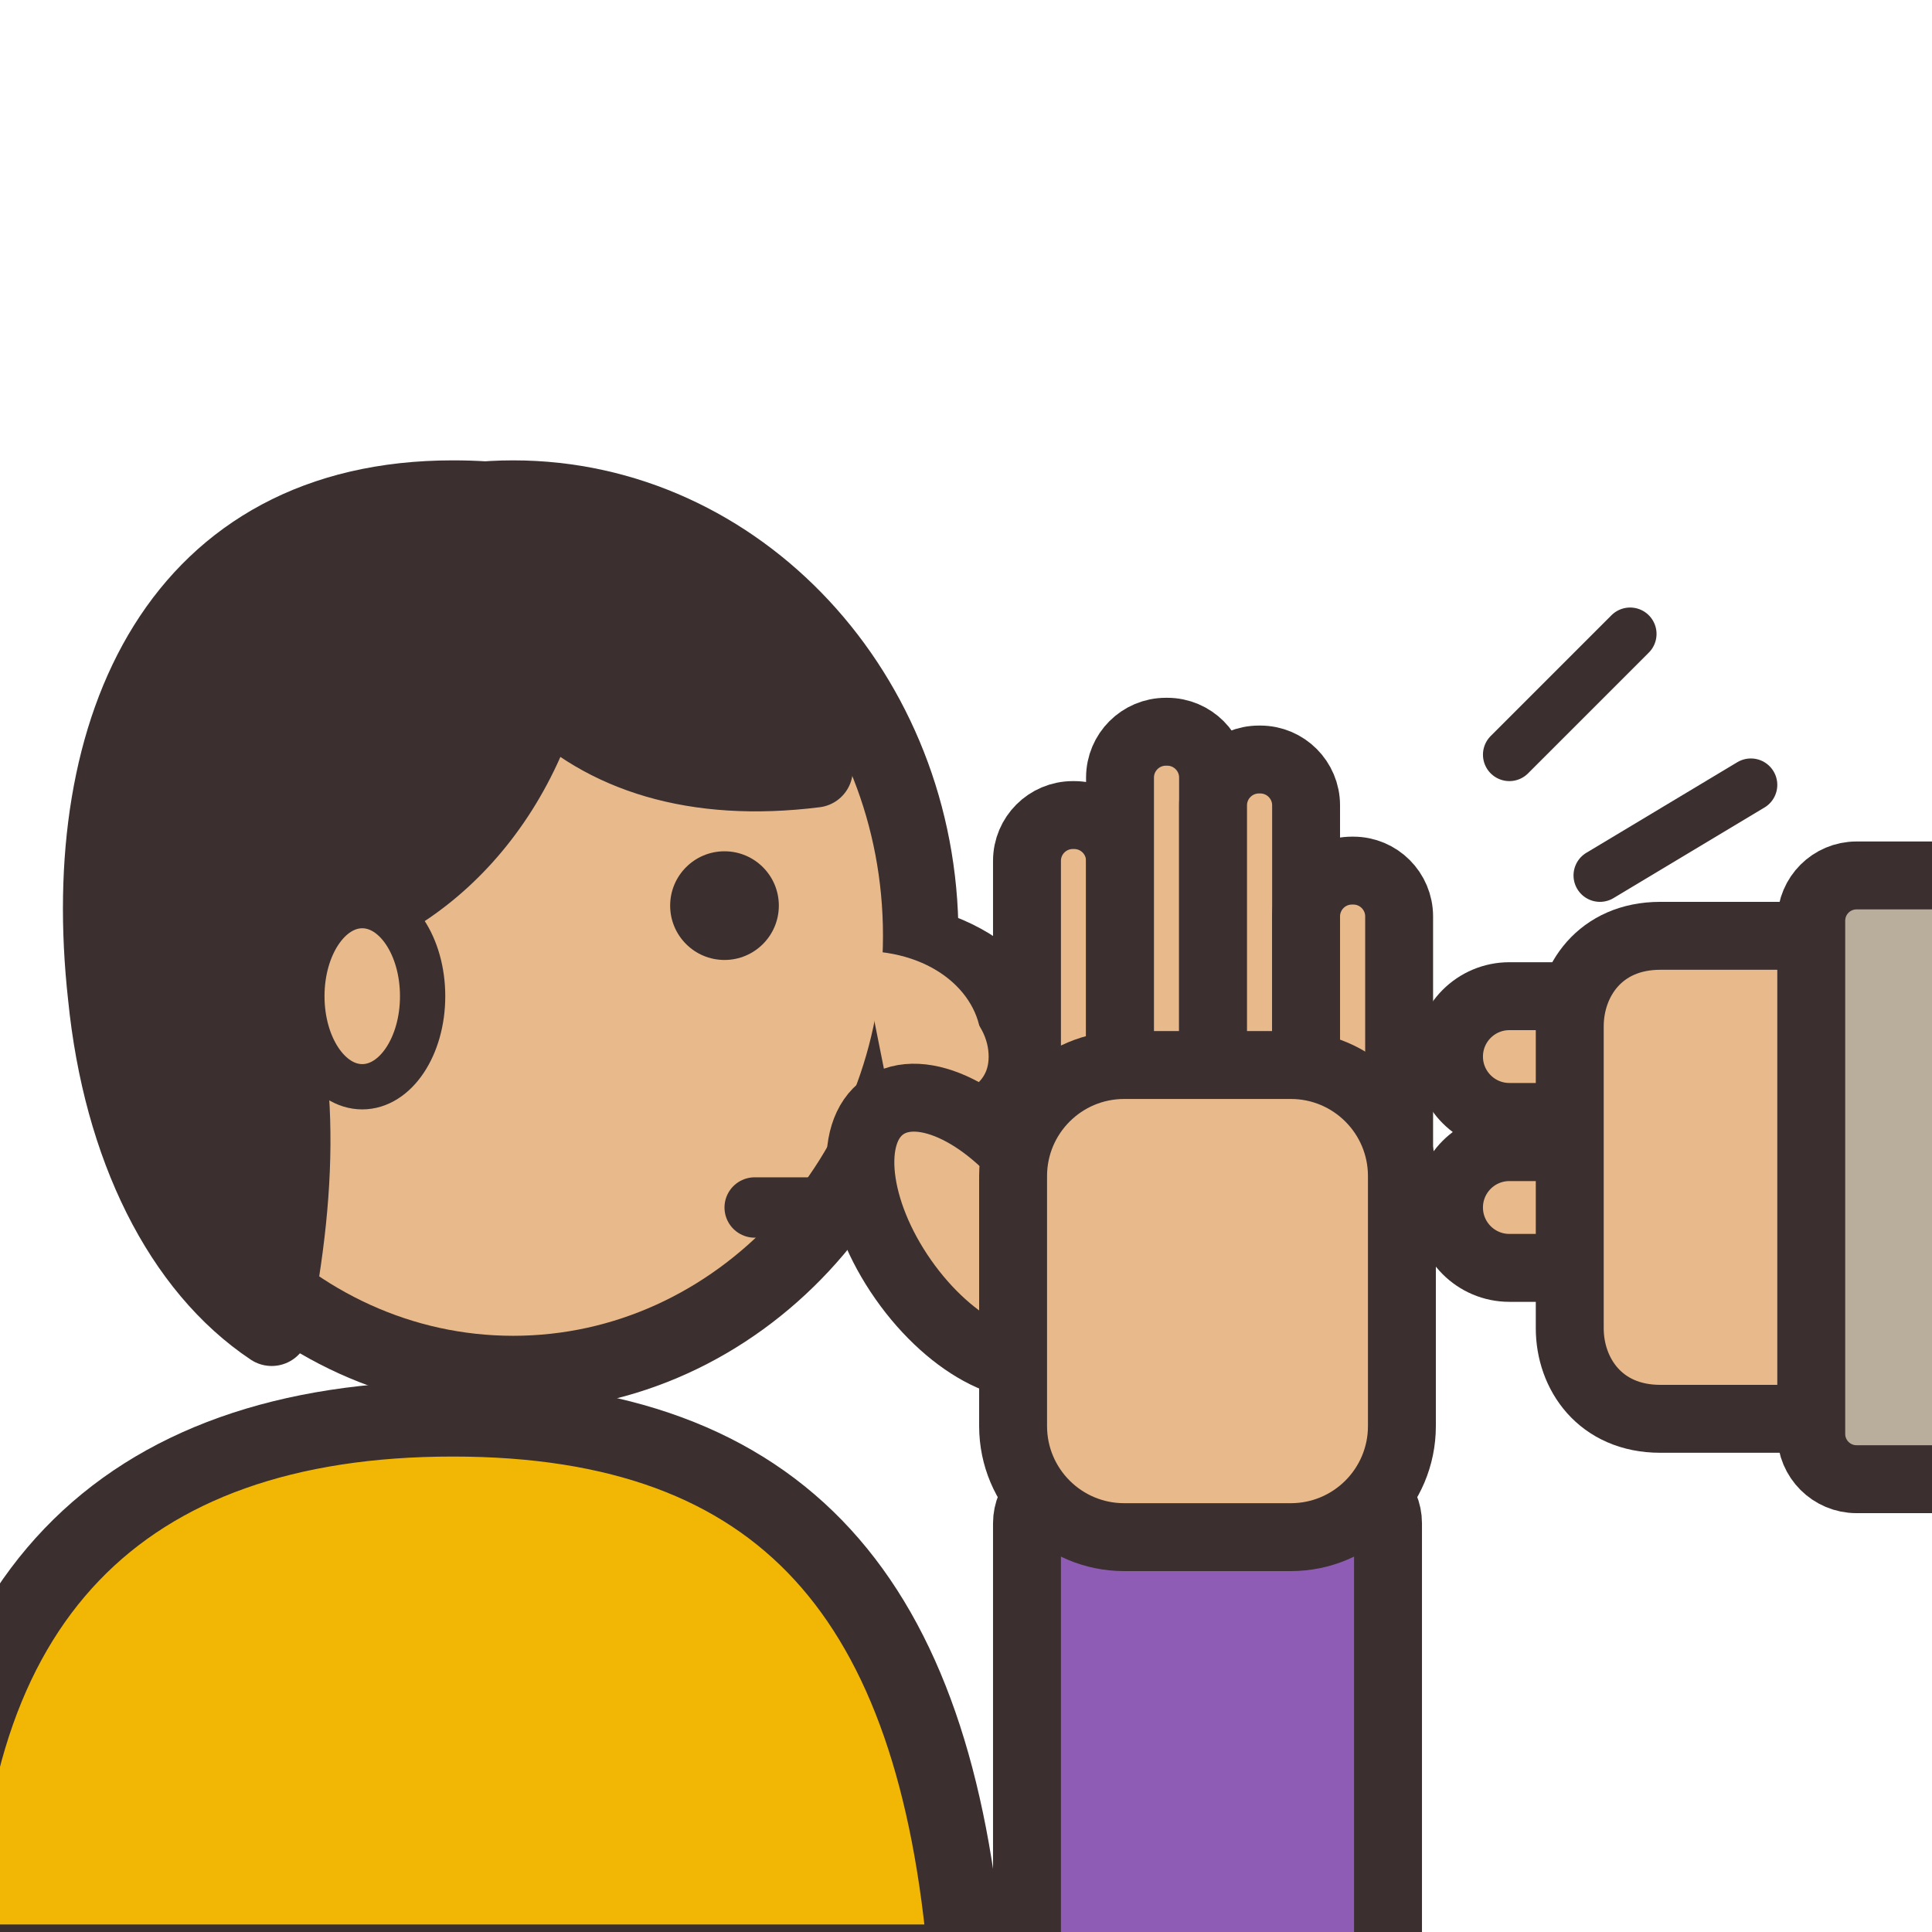
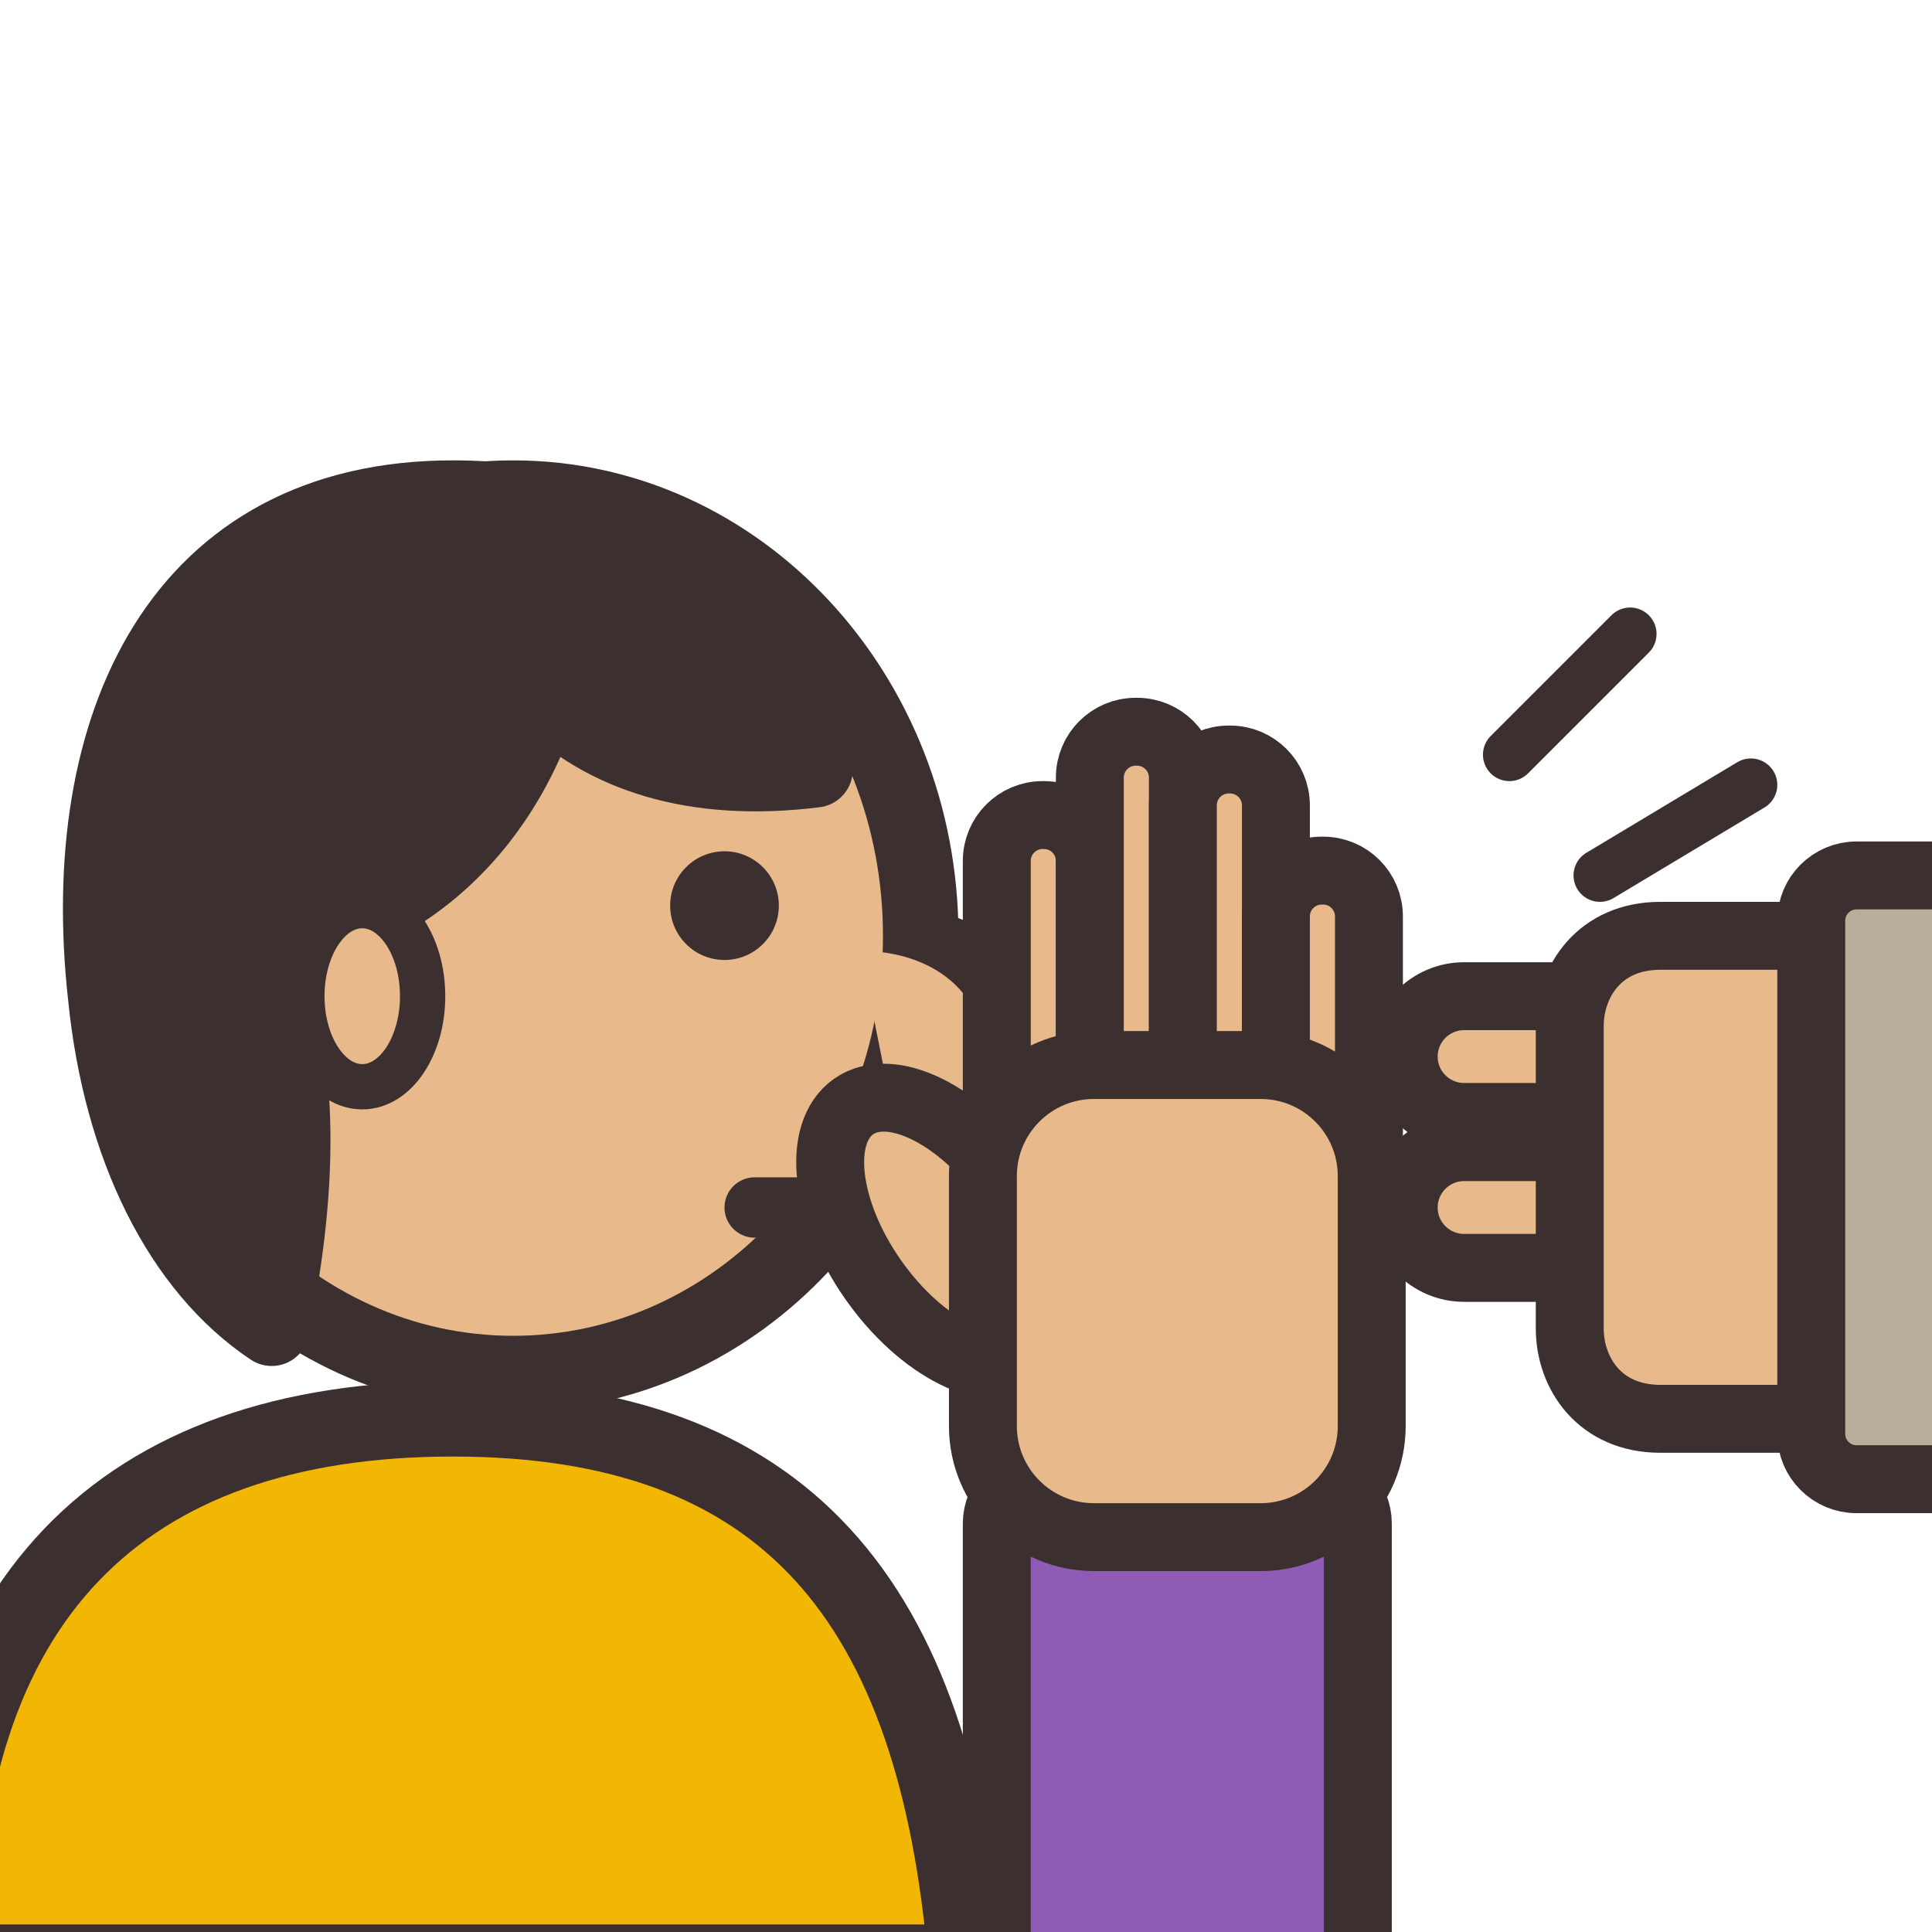
<svg xmlns="http://www.w3.org/2000/svg" viewBox="0 0 128 128">
  <g stroke="#3b2f2f" stroke-width="5" stroke-linejoin="round" stroke-linecap="round">
    <path d="M-4 130c0-24 12-36 34-36s32 12 34 36z" fill="#f2b705" />
    <path d="M56 62c8 0 12 4 12 8s-4 6-10 6z" fill="#e8b98a" />
    <ellipse cx="34" cy="62" rx="27" ry="29" fill="#e8b98a" />
    <path d="M57 63c5 0 8 3 8 6s-3 4-6 4z" fill="#e8b98a" stroke="none" />
    <path d="M30 33C12 33 5 48 7 66c1 10 5 18 11 22c2-10 2-18-1-26c8 0 16-6 19-16c4 4 10 6 18 5c-4-12-12-18-24-18z" fill="#3b2f2f" />
    <circle cx="48" cy="60" r="3.6" fill="#3b2f2f" stroke="none" />
    <path d="M50 80h10" fill="none" stroke-width="4" />
    <ellipse cx="24" cy="66" rx="4" ry="6" fill="#e8b98a" stroke-width="3" />
  </g>
  <g stroke="#3b2f2f" stroke-width="4.5" stroke-linejoin="round" stroke-linecap="round">
-     <rect x="96" y="66" width="18" height="8" rx="4" fill="#e8b98a" />
-     <rect x="96" y="76" width="18" height="8" rx="4" fill="#e8b98a" />
+     <rect x="93" y="66" width="20" height="8" rx="4" fill="#e8b98a" />
+     <rect x="93" y="76" width="20" height="8" rx="4" fill="#e8b98a" />
    <path d="M110 62h10c4 0 6 3 6 6v20c0 3-2 6-6 6h-10c-4 0-6-3-6-6v-20c0-3 2-6 6-6z" fill="#e8b98a" />
    <rect x="120" y="58" width="14" height="40" rx="3" fill="#b9ae9b" />
  </g>
-   <g transform="translate(80 100) scale(0.92)" stroke="#3b2f2f" stroke-width="4.89" stroke-linejoin="round" stroke-linecap="round">
+   <g transform="translate(78 100) scale(0.92)" stroke="#3b2f2f" stroke-width="4.89" stroke-linejoin="round" stroke-linecap="round">
    <rect x="-13" y="-2" width="26" height="40" rx="3" fill="#8e5bb5" />
    <ellipse cx="-17" cy="-20" rx="6" ry="11" fill="#e8b98a" transform="rotate(-35 -17 -20)" />
    <rect x="-13.0" y="-50" width="6.7" height="36" rx="3.3" fill="#e8b98a" />
    <rect x="-6.3" y="-56" width="6.7" height="42" rx="3.3" fill="#e8b98a" />
    <rect x="0.4" y="-54" width="6.7" height="40" rx="3.3" fill="#e8b98a" />
    <rect x="7.1" y="-46" width="6.7" height="32" rx="3.3" fill="#e8b98a" />
    <rect x="-14" y="-32" width="28" height="34" rx="8" fill="#e8b98a" />
  </g>
  <g stroke="#3b2f2f" stroke-width="5" stroke-linejoin="round" stroke-linecap="round">
    <path d="M100 50l8-8M106 58l10-6" fill="none" stroke-width="3.500" />
  </g>
</svg>
